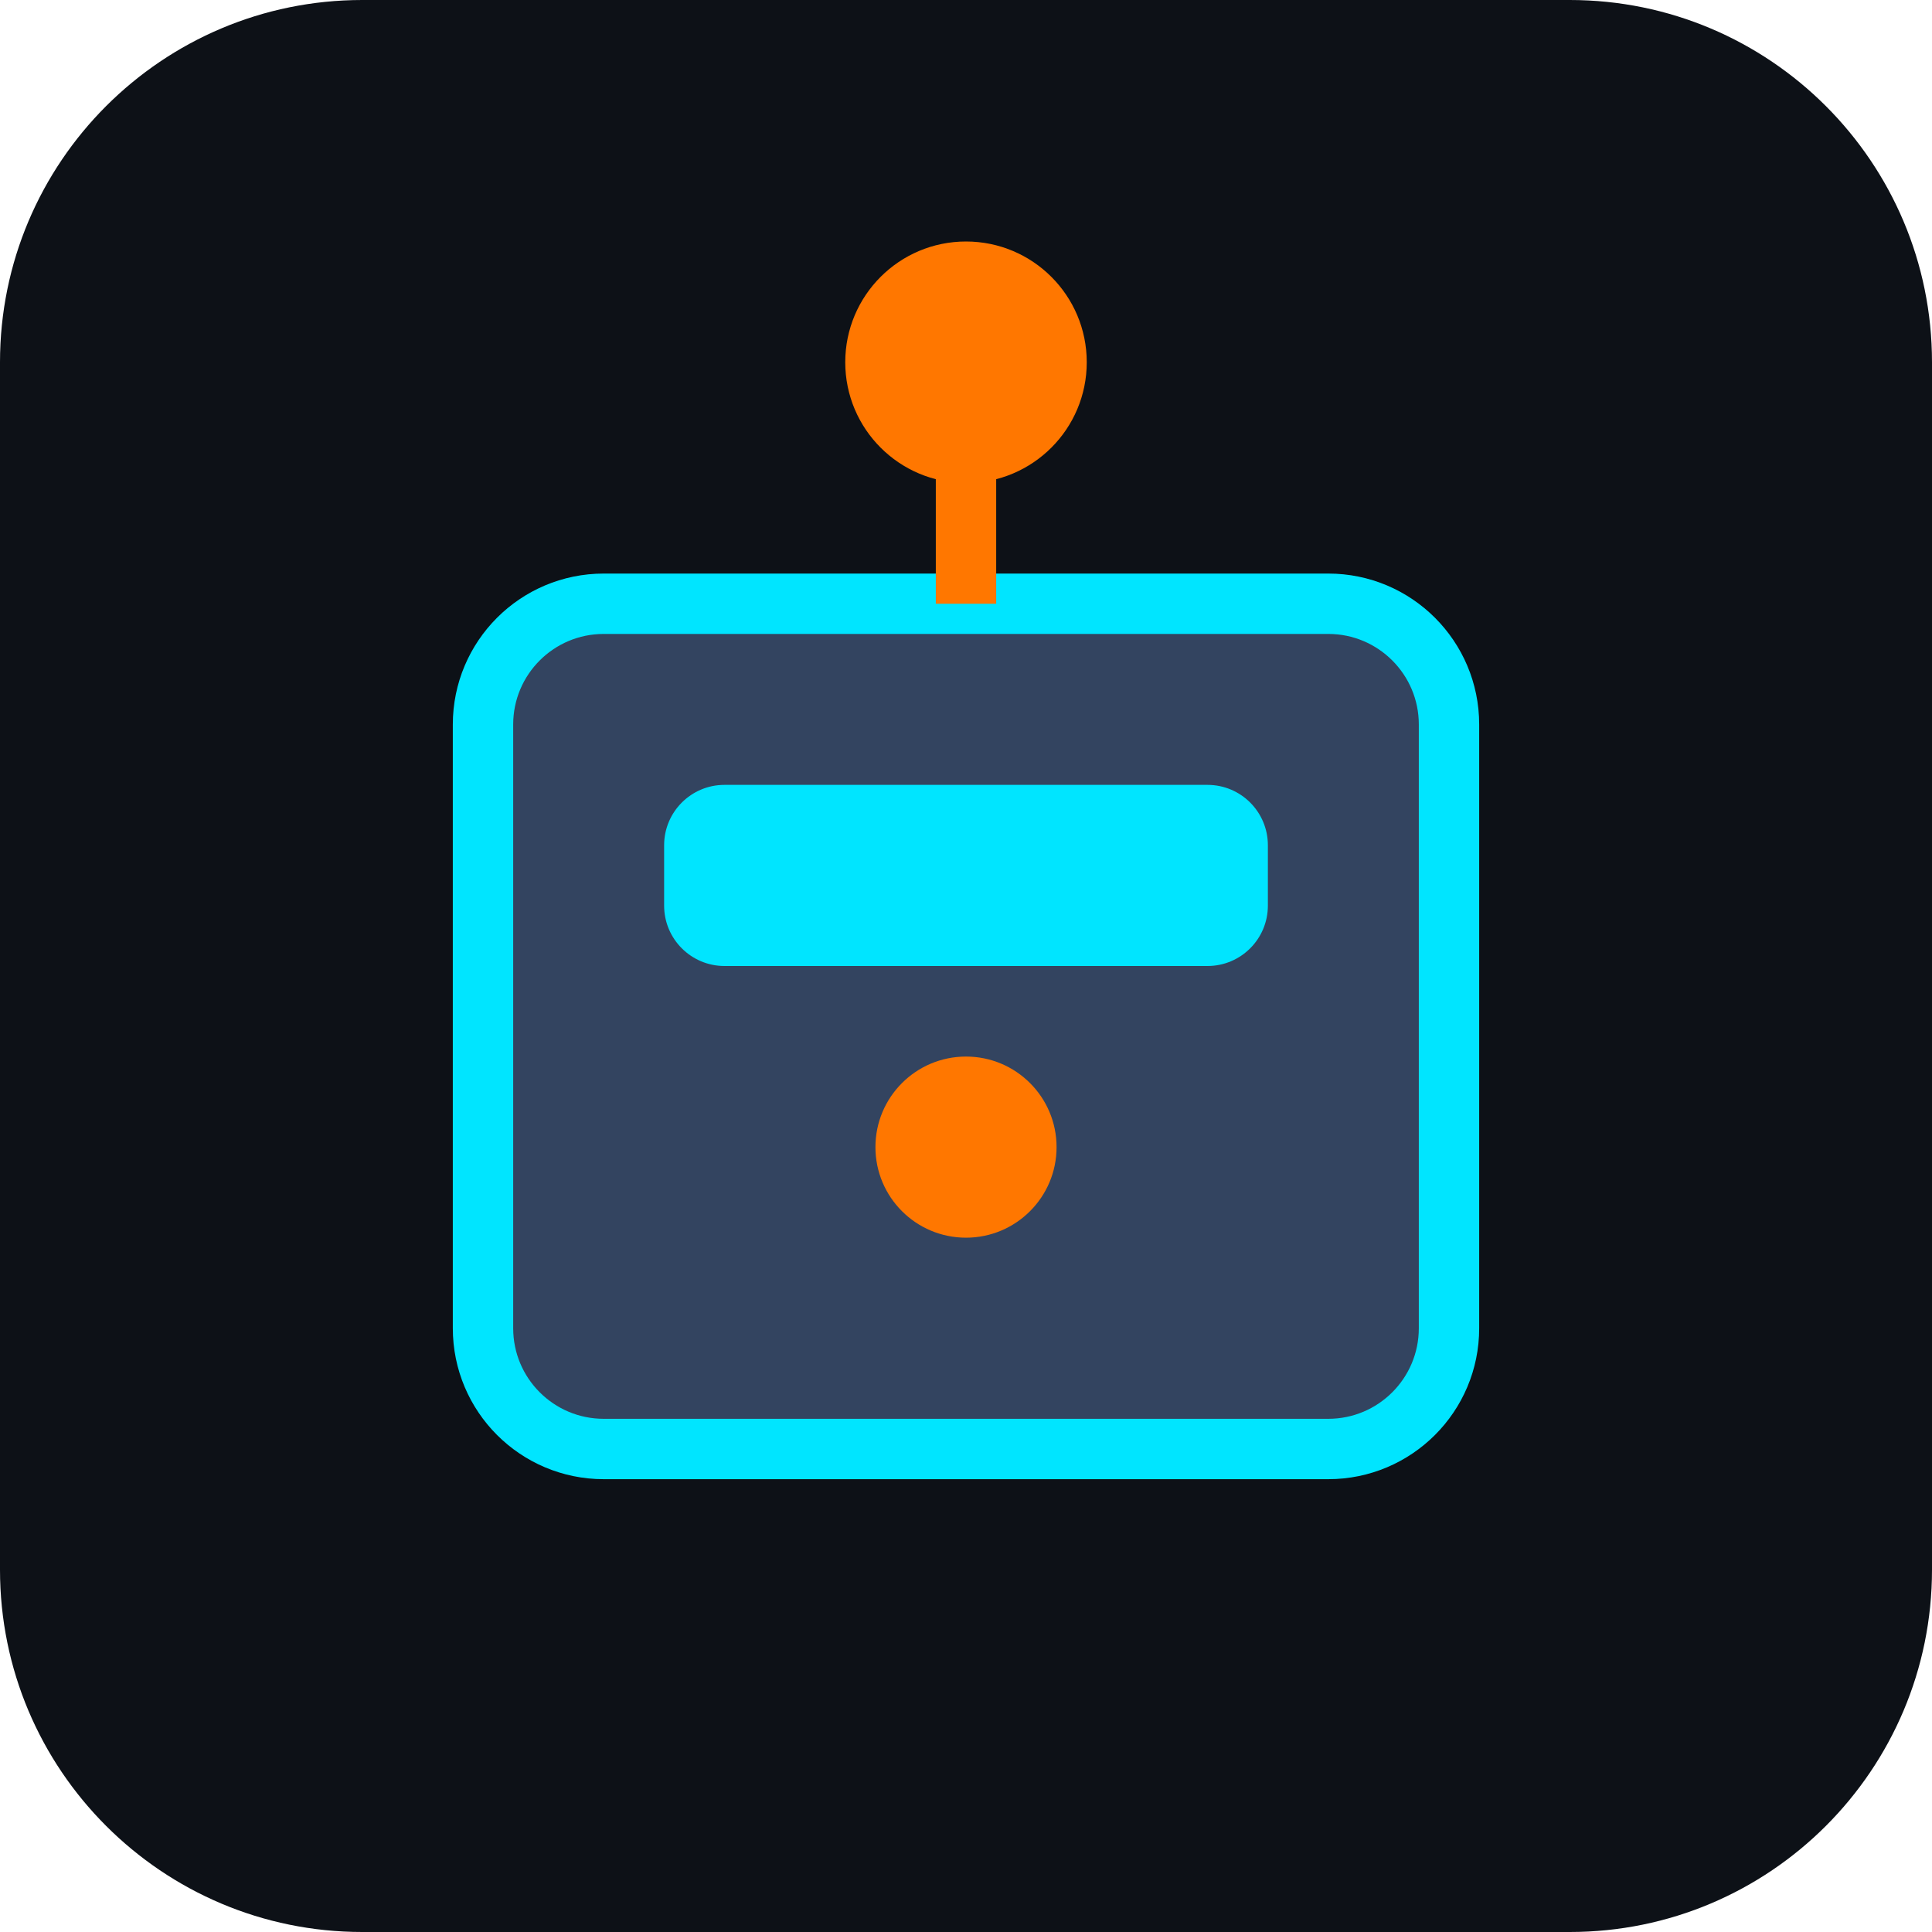
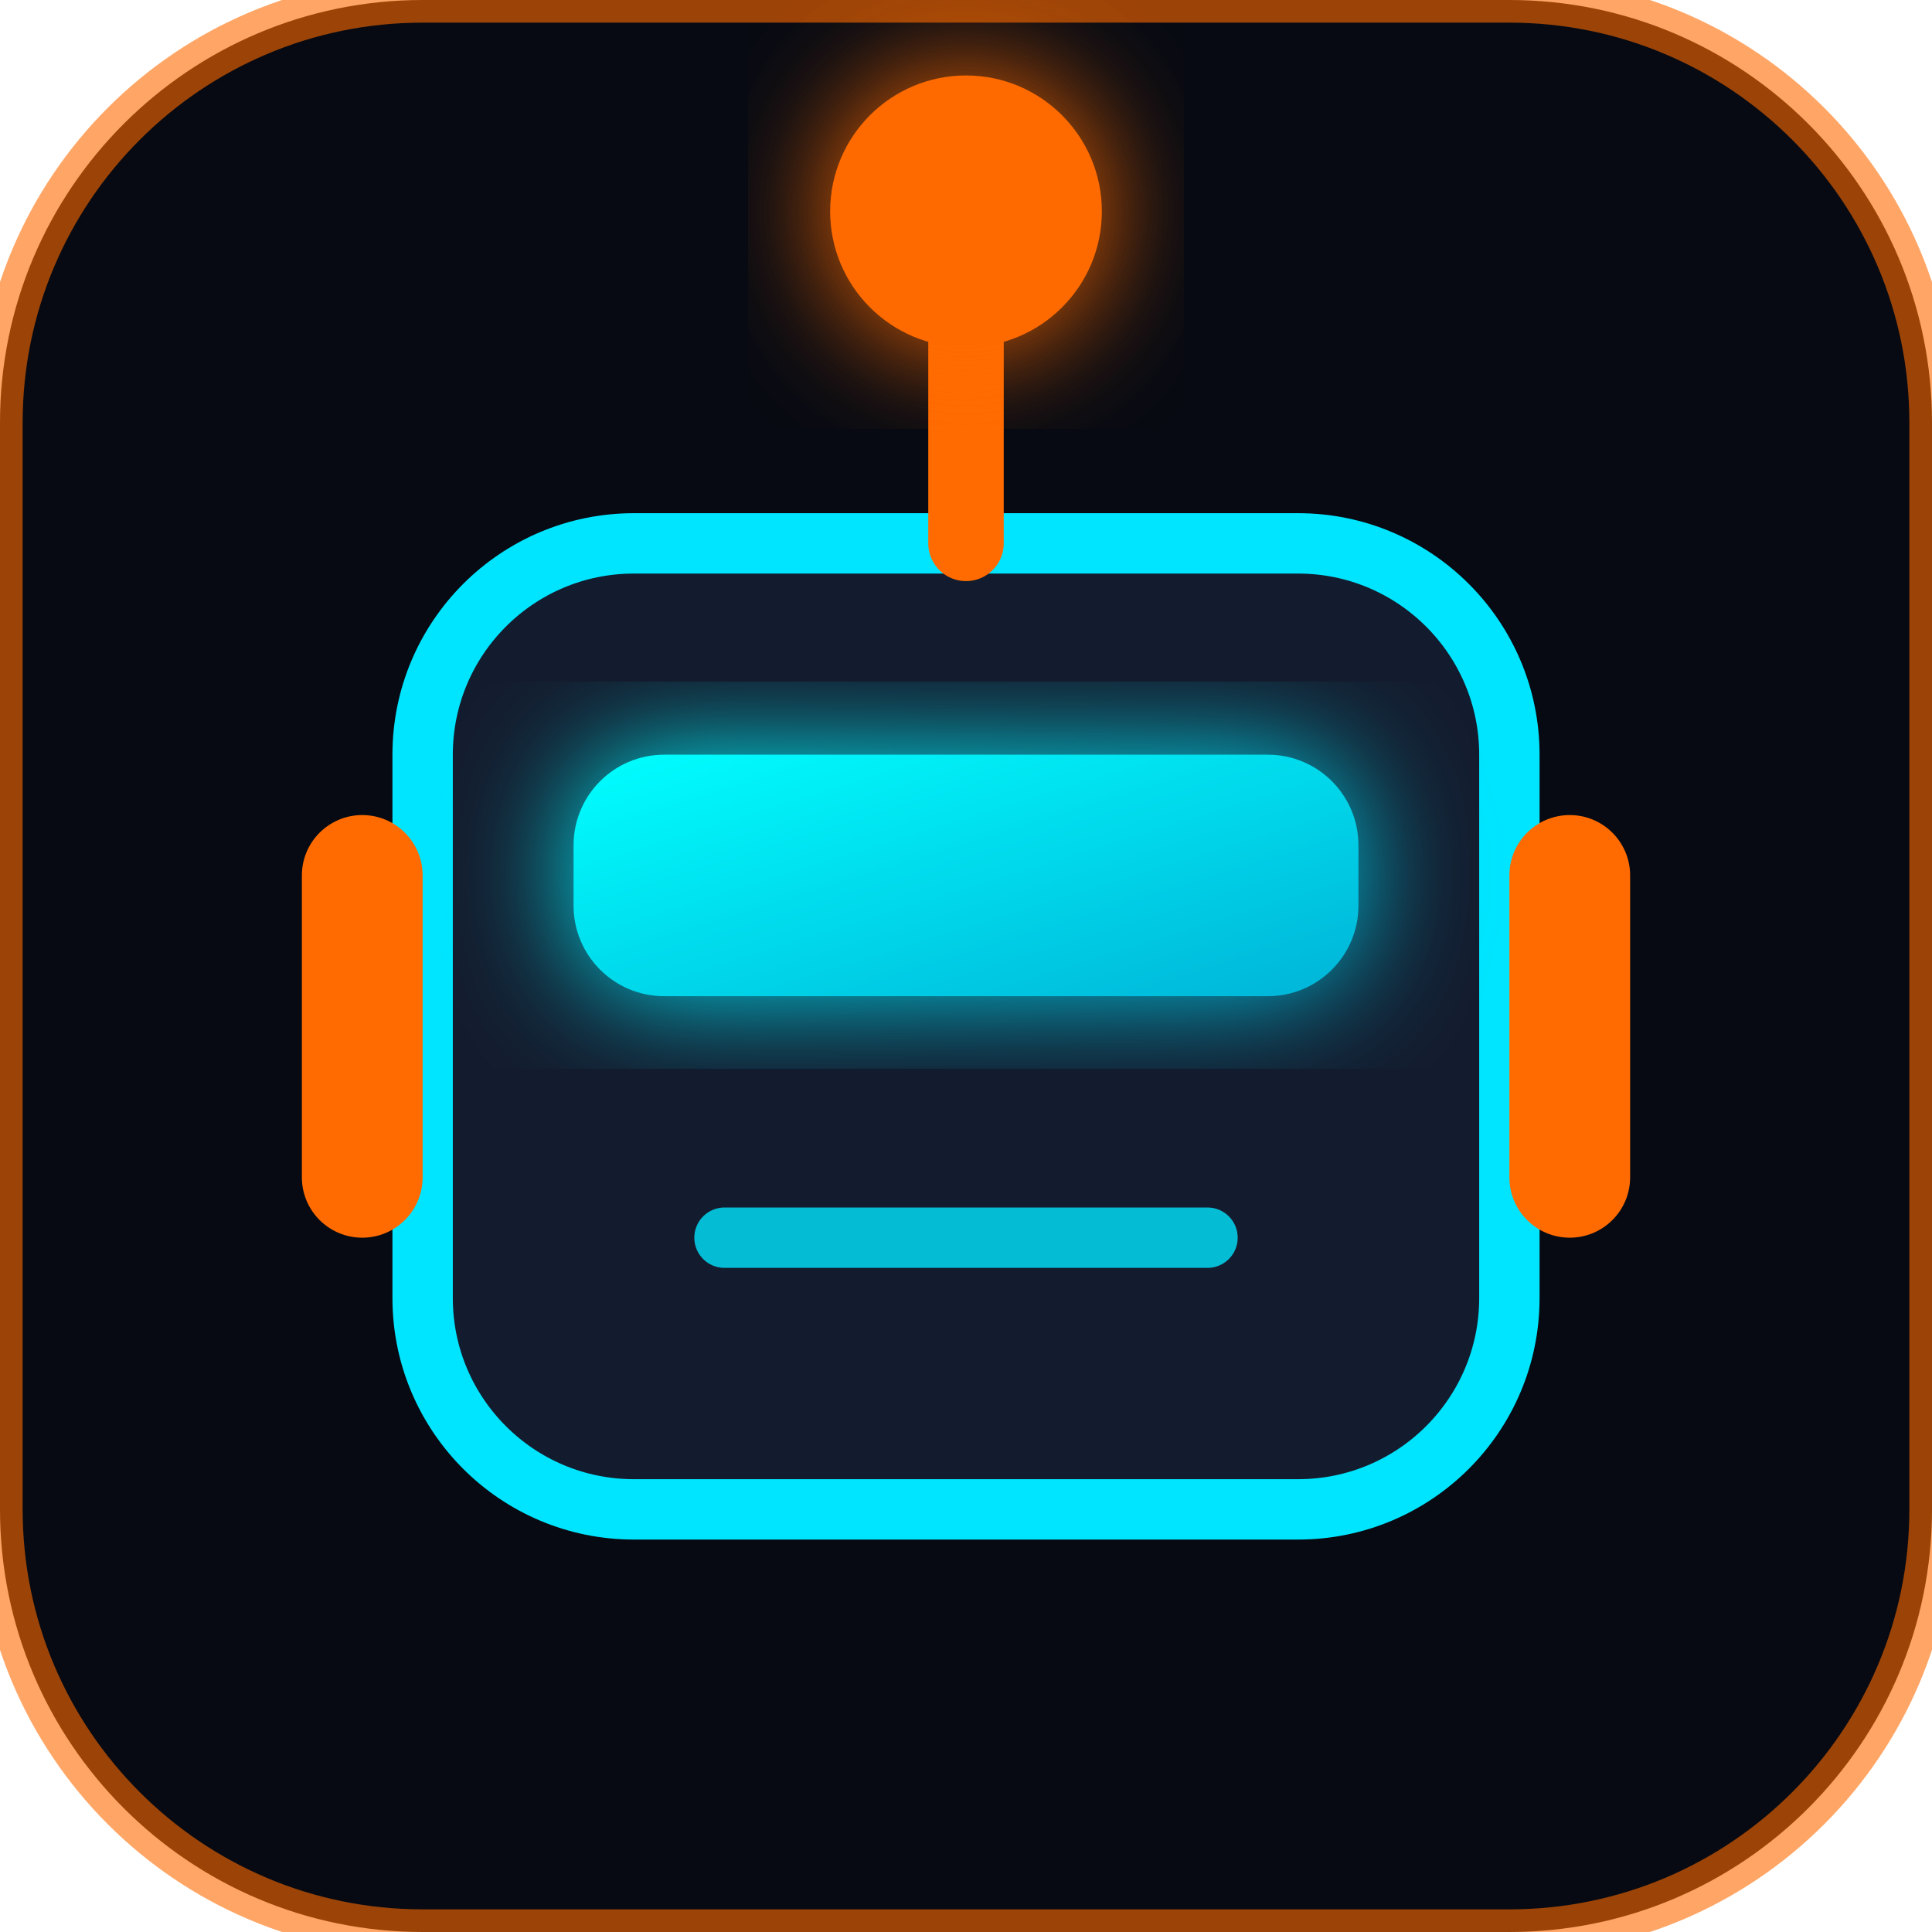
<svg xmlns="http://www.w3.org/2000/svg" viewBox="0 0 64 64">
-   <rect width="64" height="64" rx="12" fill="#0d1117" />
-   <rect x="16" y="20" width="32" height="28" rx="4" fill="#334460" stroke="#00e5ff" stroke-width="2" />
-   <rect x="22" y="26" width="20" height="6" rx="2" fill="#00e5ff" />
-   <circle cx="32" cy="12" r="4" fill="#ff7700" />
-   <line x1="32" y1="12" x2="32" y2="20" stroke="#ff7700" stroke-width="2" />
-   <circle cx="32" cy="38" r="3" fill="#ff7700" />
+   <defs>
+     <linearGradient id="neonCyan" x1="0%" y1="0%" x2="100%" y2="100%">
+       <stop offset="0%" stop-color="#00ffff" />
+       <stop offset="100%" stop-color="#00b4d8" />
+     </linearGradient>
+     <filter id="glow" x="-30%" y="-30%" width="160%" height="160%">
+       <feGaussianBlur stdDeviation="2" result="blur" />
+       <feComposite in="SourceGraphic" in2="blur" operator="over" />
+     </filter>
+   </defs>
+   <rect width="64" height="64" rx="14" fill="#070a12" stroke="#ff6b00" stroke-width="1.5" stroke-opacity="0.6" />
+   <rect x="14" y="18" width="36" height="32" rx="7" fill="#131c2e" stroke="#00e5ff" stroke-width="2" />
+   <rect x="10" y="27" width="4" height="14" rx="2" fill="#ff6b00" />
+   <rect x="50" y="27" width="4" height="14" rx="2" fill="#ff6b00" />
+   <rect x="19" y="25" width="26" height="8" rx="3" fill="url(#neonCyan)" filter="url(#glow)" />
+   <line x1="32" y1="18" x2="32" y2="8" stroke="#ff6b00" stroke-width="2.5" stroke-linecap="round" />
+   <circle cx="32" cy="7" r="4.5" fill="#ff6b00" filter="url(#glow)" />
+   <line x1="24" y1="41" x2="40" y2="41" stroke="#00e5ff" stroke-width="2" stroke-linecap="round" stroke-opacity="0.8" />
</svg>
